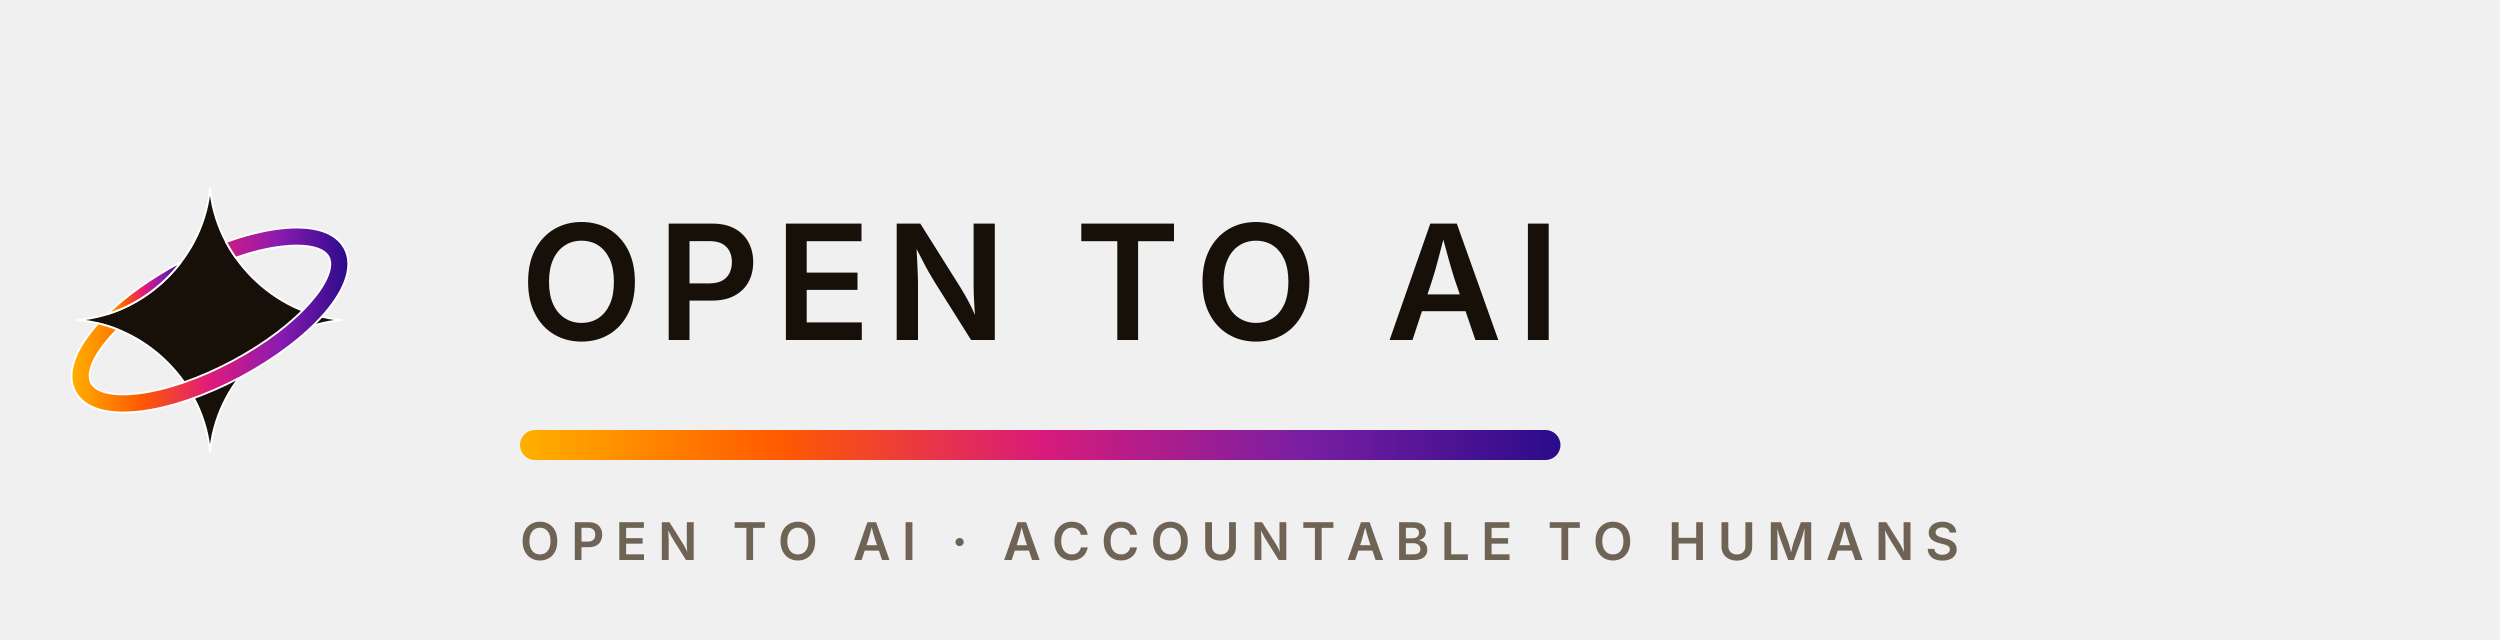
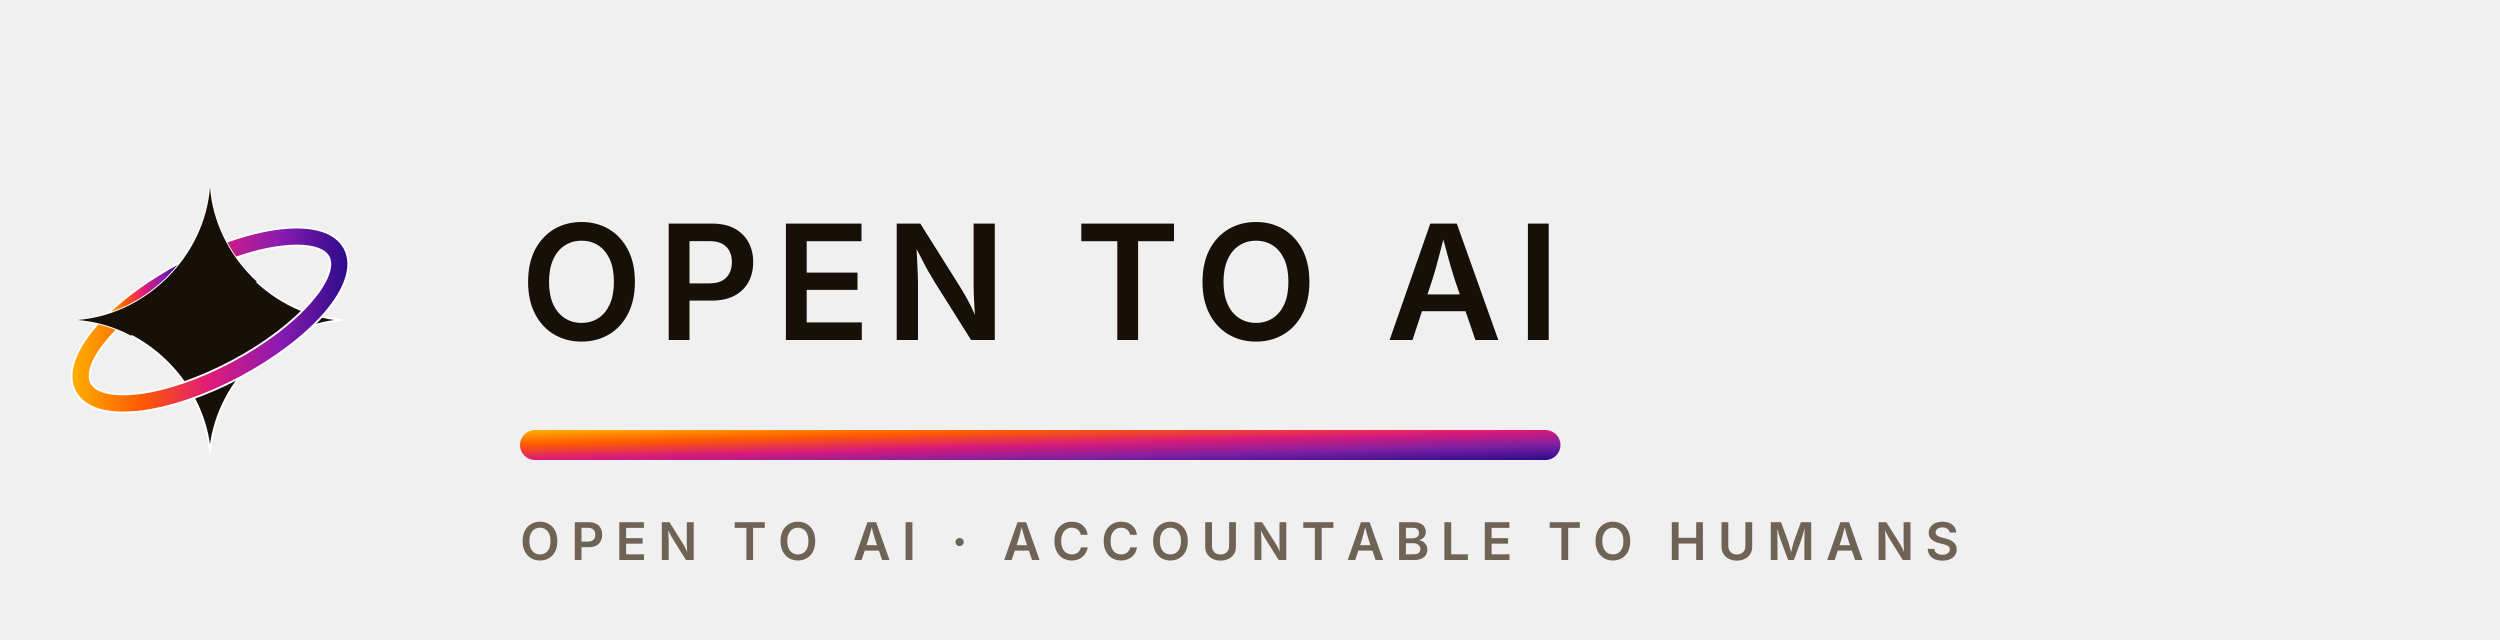
<svg xmlns="http://www.w3.org/2000/svg" width="250" height="64" viewBox="0 0 250 64" role="img">
  <defs>
    <linearGradient id="spec" x1="10" y1="6" x2="54" y2="58" gradientUnits="userSpaceOnUse">
      <stop offset="0" stop-color="#ffb000" />
      <stop offset=".27" stop-color="#ff6a00" />
      <stop offset=".52" stop-color="#e01b7a" />
      <stop offset=".74" stop-color="#8b1bb0" />
      <stop offset="1" stop-color="#2b0b8a" />
    </linearGradient>
-     <linearGradient id="specwide" x1="0" y1="0" x2="1" y2="0">
+     <linearGradient id="specwide" x1="0" y1="0" x2="1" y2="1">
      <stop offset="0" stop-color="#ffb000" />
      <stop offset=".25" stop-color="#ff5a00" />
      <stop offset=".5" stop-color="#d81b7a" />
      <stop offset=".75" stop-color="#7b1fa2" />
      <stop offset="1" stop-color="#2b0b8a" />
    </linearGradient>
  </defs>
  <g transform="translate(4.00 15.00) scale(0.09444)">
    <defs>
      <linearGradient id="g1m9" gradientUnits="userSpaceOnUse" x1="70.949" y1="146.286" x2="149.285" y2="146.286">
        <stop offset="0" stop-color="#FFB000" />
        <stop offset="0.25" stop-color="#FF5A00" />
        <stop offset="0.5" stop-color="#E01B7A" />
        <stop offset="0.75" stop-color="#8B1BB0" />
        <stop offset="1" stop-color="#2B0B8A" />
      </linearGradient>
      <linearGradient id="g2m9" gradientUnits="userSpaceOnUse" x1="33.495" y1="180" x2="326.505" y2="180">
        <stop offset="0" stop-color="#FFB000" />
        <stop offset="0.25" stop-color="#FF5A00" />
        <stop offset="0.5" stop-color="#E01B7A" />
        <stop offset="0.75" stop-color="#8B1BB0" />
        <stop offset="1" stop-color="#2B0B8A" />
      </linearGradient>
    </defs>
+     <clipPath id="ulm9" clipPathUnits="userSpaceOnUse">
+       <polygon points="-364.9,393.1 690.9,-57.1 494.8,-517.1 -561.1,-66.8" />
+     </clipPath>
    <path d="M180,39.4c-5.6,73.1-67.5,135-140.6,140.6c73.1,5.6,135,67.5,140.6,140.6c5.6-73.1,67.5-135,140.6-140.6C247.5,174.4,185.6,112.5,180,39.4z" fill="#171008" stroke="#FFFFFF" stroke-width="2" />
    <path d="M149.3,118.6c-0.5,0.3-1,0.5-1.5,0.8c-30,16-56.7,35-76.8,54.5C102.1,164.3,129.6,144.5,149.3,118.6z" fill="url(#g1m9)" stroke="#FFFFFF" stroke-width="2" />
    <path d="M322.5,104.2c-9.4-17.7-33.7-25.1-68.5-21c-17.5,2.1-36.9,6.9-57,14.2c3.1,5.8,6.5,11.3,10.3,16.6c17.3-6,33.9-10.1,49-11.8c5.6-0.7,10.8-1,15.6-1c17.4,0,29.6,4.2,33.7,12c5.3,9.9-1.6,27.5-18.5,47c-19.3,22.4-49.1,45-83.9,63.5c-34.8,18.5-70.2,30.6-99.6,34.1c-25.6,3-44-1.1-49.3-11c-5.3-9.9,1.6-27.5,18.5-47c2.8-3.3,5.9-6.6,9.1-9.8c-6.6-2.6-13.4-4.8-20.3-6.4c-1.1,1.3-2.3,2.5-3.4,3.8c-22.8,26.5-30.3,50.8-20.9,68.5c7.7,14.5,25.4,22.1,50.8,22.1c5.5,0,11.5-0.4,17.7-1.1c31.7-3.8,69.5-16.6,106.3-36.2c36.8-19.6,68.6-43.7,89.5-67.9C324.5,146.2,331.9,121.9,322.5,104.2z" fill="url(#g2m9)" stroke="#FFFFFF" stroke-width="2" />
+     <path d="M180,39.4c-5.6,73.1-67.5,135-140.6,140.6c73.1,5.6,135,67.5,140.6,140.6c5.6-73.1,67.5-135,140.6-140.6C247.5,174.4,185.6,112.5,180,39.4z" fill="#171008" clip-path="url(#ulm9)" />
  </g>
  <path d="M58.15 34.16Q56.63 34.16 55.42 33.45Q54.21 32.74 53.51 31.40Q52.81 30.06 52.81 28.19Q52.81 26.30 53.51 24.96Q54.21 23.63 55.42 22.91Q56.63 22.20 58.15 22.20Q59.68 22.20 60.89 22.91Q62.09 23.63 62.79 24.96Q63.49 26.30 63.49 28.19Q63.49 30.06 62.79 31.40Q62.09 32.74 60.89 33.45Q59.68 34.16 58.15 34.16ZM58.15 32.29Q59.10 32.29 59.83 31.82Q60.56 31.34 60.98 30.43Q61.39 29.51 61.39 28.19Q61.39 26.85 60.98 25.93Q60.56 25.02 59.83 24.54Q59.10 24.07 58.15 24.07Q57.20 24.07 56.47 24.55Q55.74 25.02 55.32 25.94Q54.90 26.86 54.90 28.19Q54.90 29.51 55.32 30.43Q55.74 31.34 56.47 31.81Q57.20 32.29 58.15 32.29Z M66.87 34.00V22.36H71.22Q72.56 22.36 73.47 22.86Q74.38 23.36 74.85 24.23Q75.32 25.10 75.32 26.21Q75.32 27.33 74.85 28.20Q74.38 29.06 73.46 29.56Q72.54 30.06 71.19 30.06H68.30V28.34H70.91Q71.71 28.34 72.21 28.07Q72.71 27.80 72.95 27.31Q73.19 26.83 73.19 26.21Q73.19 25.59 72.95 25.12Q72.71 24.64 72.21 24.37Q71.70 24.11 70.90 24.11H68.95V34.00Z M78.59 34.00V22.36H86.15V24.12H80.67V27.26H85.75V28.99H80.67V32.24H86.18V34.00Z M89.67 34.00V22.36H92.03L96.06 28.77Q96.31 29.17 96.59 29.67Q96.88 30.18 97.18 30.80Q97.48 31.42 97.78 32.18H97.55Q97.49 31.52 97.45 30.83Q97.41 30.14 97.38 29.52Q97.36 28.89 97.36 28.47V22.36H99.48V34.00H97.11L93.48 28.23Q93.14 27.67 92.83 27.13Q92.53 26.60 92.18 25.91Q91.82 25.23 91.33 24.27H91.62Q91.67 25.12 91.71 25.89Q91.75 26.65 91.77 27.25Q91.80 27.85 91.80 28.22V34.00Z M108.13 24.12V22.36H117.40V24.12H113.81V34.00H111.73V24.12Z M125.60 34.16Q124.07 34.16 122.86 33.45Q121.65 32.74 120.95 31.40Q120.25 30.06 120.25 28.19Q120.25 26.30 120.95 24.96Q121.65 23.63 122.86 22.91Q124.07 22.20 125.60 22.20Q127.13 22.20 128.33 22.91Q129.54 23.63 130.24 24.96Q130.94 26.30 130.94 28.19Q130.94 30.06 130.24 31.40Q129.54 32.74 128.33 33.45Q127.13 34.16 125.60 34.16ZM125.60 32.29Q126.55 32.29 127.28 31.82Q128.01 31.34 128.43 30.43Q128.84 29.51 128.84 28.19Q128.84 26.85 128.43 25.93Q128.01 25.02 127.28 24.54Q126.55 24.07 125.60 24.07Q124.65 24.07 123.92 24.55Q123.18 25.02 122.77 25.94Q122.35 26.86 122.35 28.19Q122.35 29.51 122.77 30.43Q123.18 31.34 123.92 31.81Q124.65 32.29 125.60 32.29Z M138.96 34.00 143.03 22.36H145.68L149.83 34.00H147.54L145.47 27.95Q145.17 27.02 144.84 25.83Q144.51 24.65 144.11 23.14H144.55Q144.16 24.66 143.84 25.85Q143.53 27.05 143.24 27.95L141.25 34.00ZM141.33 31.12V29.44H147.46V31.12Z M154.87 22.36V34.00H152.79V22.36Z" fill="#171008" />
  <rect x="52.0" y="43" width="104.045" height="3" rx="1.5" fill="url(#specwide)" />
  <path d="M54.00 56.05Q53.50 56.05 53.11 55.82Q52.72 55.59 52.49 55.15Q52.26 54.72 52.26 54.11Q52.26 53.50 52.49 53.06Q52.72 52.63 53.11 52.40Q53.50 52.17 54.00 52.17Q54.50 52.17 54.89 52.40Q55.28 52.63 55.51 53.06Q55.73 53.50 55.73 54.11Q55.73 54.72 55.51 55.16Q55.28 55.59 54.89 55.82Q54.50 56.05 54.00 56.05ZM54.00 55.44Q54.31 55.44 54.55 55.29Q54.78 55.14 54.92 54.84Q55.05 54.54 55.05 54.11Q55.05 53.68 54.92 53.38Q54.78 53.08 54.55 52.93Q54.31 52.77 54.00 52.77Q53.69 52.77 53.45 52.93Q53.21 53.08 53.08 53.38Q52.94 53.68 52.94 54.11Q52.94 54.54 53.08 54.84Q53.21 55.14 53.45 55.29Q53.69 55.44 54.00 55.44Z M57.48 56.00V52.22H58.89Q59.33 52.22 59.62 52.38Q59.92 52.54 60.07 52.83Q60.22 53.11 60.22 53.47Q60.22 53.83 60.07 54.11Q59.92 54.40 59.62 54.56Q59.32 54.72 58.88 54.72H57.94V54.16H58.79Q59.05 54.16 59.21 54.07Q59.38 53.98 59.45 53.83Q59.53 53.67 59.53 53.47Q59.53 53.27 59.45 53.11Q59.38 52.96 59.21 52.87Q59.05 52.78 58.79 52.78H58.15V56.00Z M61.93 56.00V52.22H64.39V52.79H62.61V53.81H64.26V54.37H62.61V55.43H64.40V56.00Z M66.18 56.00V52.22H66.95L68.25 54.30Q68.34 54.43 68.43 54.59Q68.52 54.76 68.62 54.96Q68.72 55.16 68.81 55.41H68.74Q68.72 55.19 68.71 54.97Q68.69 54.74 68.68 54.54Q68.68 54.34 68.68 54.20V52.22H69.37V56.00H68.60L67.42 54.12Q67.31 53.94 67.21 53.77Q67.11 53.59 66.99 53.37Q66.88 53.15 66.72 52.84H66.81Q66.83 53.11 66.84 53.36Q66.85 53.61 66.86 53.81Q66.87 54.00 66.87 54.12V56.00Z M73.47 52.79V52.22H76.48V52.79H75.31V56.00H74.64V52.79Z M79.79 56.05Q79.29 56.05 78.90 55.82Q78.51 55.59 78.28 55.15Q78.05 54.72 78.05 54.11Q78.05 53.50 78.28 53.06Q78.51 52.63 78.90 52.40Q79.29 52.17 79.79 52.17Q80.29 52.17 80.68 52.40Q81.07 52.63 81.30 53.06Q81.52 53.50 81.52 54.11Q81.52 54.72 81.30 55.16Q81.07 55.59 80.68 55.82Q80.29 56.05 79.79 56.05ZM79.79 55.44Q80.10 55.44 80.34 55.29Q80.57 55.14 80.71 54.84Q80.84 54.54 80.84 54.11Q80.84 53.68 80.71 53.38Q80.57 53.08 80.34 52.93Q80.10 52.77 79.79 52.77Q79.48 52.77 79.24 52.93Q79.00 53.08 78.87 53.38Q78.73 53.68 78.73 54.11Q78.73 54.54 78.87 54.84Q79.00 55.14 79.24 55.29Q79.48 55.44 79.79 55.44Z M85.42 56.00 86.74 52.22H87.61L88.95 56.00H88.21L87.54 54.04Q87.44 53.73 87.33 53.35Q87.23 52.96 87.10 52.47H87.24Q87.11 52.97 87.01 53.35Q86.91 53.74 86.81 54.04L86.16 56.00ZM86.19 55.06V54.52H88.19V55.06Z M91.24 52.22V56.00H90.56V52.22Z M95.96 54.61Q95.79 54.61 95.67 54.49Q95.55 54.38 95.55 54.21Q95.55 54.03 95.67 53.92Q95.79 53.80 95.96 53.80Q96.13 53.80 96.25 53.92Q96.37 54.03 96.37 54.21Q96.37 54.38 96.25 54.49Q96.13 54.61 95.96 54.61Z M100.42 56.00 101.75 52.22H102.61L103.96 56.00H103.21L102.54 54.04Q102.44 53.73 102.33 53.35Q102.23 52.96 102.10 52.47H102.24Q102.11 52.97 102.01 53.35Q101.91 53.74 101.82 54.04L101.17 56.00ZM101.19 55.06V54.52H103.19V55.06Z M107.17 56.05Q106.68 56.05 106.29 55.82Q105.89 55.59 105.67 55.15Q105.44 54.72 105.44 54.11Q105.44 53.50 105.67 53.06Q105.90 52.63 106.29 52.40Q106.68 52.17 107.17 52.17Q107.48 52.17 107.76 52.25Q108.03 52.34 108.24 52.51Q108.45 52.68 108.59 52.92Q108.72 53.17 108.77 53.48H108.08Q108.05 53.31 107.97 53.18Q107.89 53.05 107.77 52.96Q107.65 52.87 107.50 52.82Q107.35 52.77 107.18 52.77Q106.87 52.77 106.63 52.93Q106.39 53.09 106.26 53.38Q106.12 53.68 106.12 54.11Q106.12 54.54 106.26 54.84Q106.40 55.14 106.64 55.29Q106.88 55.44 107.18 55.44Q107.35 55.44 107.50 55.40Q107.65 55.35 107.77 55.26Q107.89 55.17 107.97 55.04Q108.05 54.91 108.09 54.74H108.77Q108.73 55.01 108.60 55.25Q108.48 55.49 108.27 55.67Q108.06 55.85 107.79 55.95Q107.51 56.05 107.17 56.05Z M112.11 56.05Q111.61 56.05 111.22 55.82Q110.83 55.59 110.60 55.15Q110.37 54.72 110.37 54.11Q110.37 53.50 110.60 53.06Q110.83 52.63 111.22 52.40Q111.61 52.17 112.11 52.17Q112.42 52.17 112.69 52.25Q112.96 52.34 113.17 52.51Q113.38 52.68 113.52 52.92Q113.65 53.17 113.70 53.48H113.02Q112.98 53.31 112.90 53.18Q112.82 53.05 112.70 52.96Q112.59 52.87 112.44 52.82Q112.29 52.77 112.12 52.77Q111.81 52.77 111.57 52.93Q111.33 53.09 111.19 53.38Q111.06 53.68 111.06 54.11Q111.06 54.54 111.19 54.84Q111.33 55.14 111.57 55.29Q111.81 55.44 112.11 55.44Q112.28 55.44 112.43 55.40Q112.58 55.35 112.70 55.26Q112.82 55.17 112.90 55.04Q112.99 54.91 113.02 54.74H113.70Q113.66 55.01 113.54 55.25Q113.41 55.49 113.20 55.67Q112.99 55.85 112.72 55.95Q112.44 56.05 112.11 56.05Z M117.04 56.05Q116.55 56.05 116.15 55.82Q115.76 55.59 115.53 55.15Q115.31 54.72 115.31 54.11Q115.31 53.50 115.53 53.06Q115.76 52.63 116.15 52.40Q116.55 52.17 117.04 52.17Q117.54 52.17 117.93 52.40Q118.32 52.63 118.55 53.06Q118.78 53.50 118.78 54.11Q118.78 54.72 118.55 55.16Q118.32 55.59 117.93 55.82Q117.54 56.05 117.04 56.05ZM117.04 55.44Q117.35 55.44 117.59 55.29Q117.83 55.14 117.96 54.84Q118.10 54.54 118.10 54.11Q118.10 53.68 117.96 53.38Q117.83 53.08 117.59 52.93Q117.35 52.77 117.04 52.77Q116.73 52.77 116.50 52.93Q116.26 53.08 116.12 53.38Q115.99 53.68 115.99 54.11Q115.99 54.54 116.12 54.84Q116.26 55.14 116.50 55.29Q116.73 55.44 117.04 55.44Z M122.06 56.06Q121.59 56.06 121.25 55.88Q120.90 55.71 120.71 55.40Q120.52 55.09 120.52 54.69V52.22H121.20V54.63Q121.20 54.87 121.30 55.05Q121.41 55.24 121.60 55.34Q121.79 55.45 122.06 55.45Q122.32 55.45 122.51 55.34Q122.70 55.24 122.81 55.05Q122.91 54.87 122.91 54.63V52.22H123.59V54.69Q123.59 55.09 123.40 55.40Q123.21 55.71 122.86 55.88Q122.52 56.06 122.06 56.06Z M125.45 56.00V52.22H126.21L127.52 54.30Q127.60 54.43 127.70 54.59Q127.79 54.76 127.89 54.96Q127.98 55.16 128.08 55.41H128.01Q127.99 55.19 127.97 54.97Q127.96 54.74 127.95 54.54Q127.95 54.34 127.95 54.20V52.22H128.63V56.00H127.87L126.69 54.12Q126.57 53.94 126.47 53.77Q126.37 53.59 126.26 53.37Q126.15 53.15 125.98 52.84H126.08Q126.09 53.11 126.11 53.36Q126.12 53.61 126.13 53.81Q126.14 54.00 126.14 54.12V56.00Z M130.33 52.79V52.22H133.34V52.79H132.17V56.00H131.49V52.79Z M134.77 56.00 136.10 52.22H136.96L138.31 56.00H137.56L136.89 54.04Q136.79 53.73 136.68 53.35Q136.58 52.96 136.45 52.47H136.59Q136.46 52.97 136.36 53.35Q136.26 53.74 136.17 54.04L135.52 56.00ZM135.54 55.06V54.52H137.54V55.06Z M139.91 56.00V52.22H141.36Q141.77 52.22 142.04 52.35Q142.31 52.47 142.45 52.70Q142.58 52.92 142.58 53.20Q142.58 53.43 142.49 53.59Q142.40 53.76 142.25 53.86Q142.10 53.96 141.92 54.01V54.04Q142.12 54.05 142.31 54.16Q142.49 54.28 142.61 54.48Q142.73 54.68 142.73 54.97Q142.73 55.26 142.59 55.50Q142.44 55.73 142.16 55.86Q141.87 56.00 141.44 56.00ZM140.59 55.43H141.33Q141.71 55.43 141.87 55.29Q142.04 55.14 142.04 54.92Q142.04 54.75 141.96 54.61Q141.87 54.48 141.72 54.40Q141.57 54.32 141.35 54.32H140.59ZM140.59 53.83H141.27Q141.45 53.83 141.60 53.76Q141.74 53.70 141.82 53.58Q141.90 53.45 141.90 53.29Q141.90 53.07 141.75 52.92Q141.59 52.78 141.29 52.78H140.59Z M144.44 56.00V52.22H145.12V55.43H146.79V56.00Z M148.48 56.00V52.22H150.94V52.79H149.16V53.81H150.81V54.37H149.16V55.43H150.95V56.00Z M154.97 52.79V52.22H157.98V52.79H156.82V56.00H156.14V52.79Z M161.29 56.05Q160.79 56.05 160.40 55.82Q160.01 55.59 159.78 55.15Q159.55 54.72 159.55 54.11Q159.55 53.50 159.78 53.06Q160.01 52.63 160.40 52.40Q160.79 52.17 161.29 52.17Q161.79 52.17 162.18 52.40Q162.57 52.63 162.80 53.06Q163.02 53.50 163.02 54.11Q163.02 54.72 162.80 55.16Q162.57 55.59 162.18 55.82Q161.79 56.05 161.29 56.05ZM161.29 55.44Q161.60 55.44 161.84 55.29Q162.07 55.14 162.21 54.84Q162.34 54.54 162.34 54.11Q162.34 53.68 162.21 53.38Q162.07 53.08 161.84 52.93Q161.60 52.77 161.29 52.77Q160.98 52.77 160.74 52.93Q160.51 53.08 160.37 53.38Q160.23 53.68 160.23 54.11Q160.23 54.54 160.37 54.84Q160.51 55.14 160.74 55.29Q160.98 55.44 161.29 55.44Z M167.18 56.00V52.22H167.86V53.78H169.62V52.22H170.29V56.00H169.62V54.35H167.86V56.00Z M173.69 56.06Q173.23 56.06 172.88 55.88Q172.54 55.71 172.35 55.40Q172.15 55.09 172.15 54.69V52.22H172.83V54.63Q172.83 54.87 172.94 55.05Q173.04 55.24 173.24 55.34Q173.43 55.45 173.69 55.45Q173.95 55.45 174.14 55.34Q174.33 55.24 174.44 55.05Q174.54 54.87 174.54 54.63V52.22H175.22V54.69Q175.22 55.09 175.03 55.40Q174.84 55.71 174.49 55.88Q174.15 56.06 173.69 56.06Z M177.08 56.00V52.22H178.10L178.82 54.17Q178.86 54.28 178.91 54.45Q178.95 54.62 179.00 54.82Q179.05 55.02 179.10 55.21Q179.14 55.39 179.17 55.54H179.03Q179.07 55.40 179.11 55.21Q179.15 55.02 179.20 54.83Q179.25 54.63 179.30 54.45Q179.35 54.28 179.38 54.17L180.09 52.22H181.12V56.00H180.44V54.09Q180.44 53.97 180.44 53.80Q180.45 53.62 180.45 53.43Q180.46 53.23 180.46 53.03Q180.47 52.82 180.47 52.64H180.51Q180.46 52.84 180.40 53.05Q180.35 53.26 180.29 53.46Q180.23 53.66 180.18 53.82Q180.12 53.98 180.09 54.09L179.39 56.00H178.81L178.10 54.09Q178.06 53.98 178.01 53.82Q177.96 53.66 177.90 53.47Q177.84 53.27 177.78 53.06Q177.72 52.85 177.66 52.64H177.72Q177.72 52.81 177.73 53.01Q177.73 53.21 177.74 53.41Q177.74 53.61 177.74 53.79Q177.75 53.96 177.75 54.09V56.00Z M182.72 56.00 184.04 52.22H184.91L186.25 56.00H185.51L184.84 54.04Q184.74 53.73 184.63 53.35Q184.53 52.96 184.40 52.47H184.54Q184.41 52.97 184.31 53.35Q184.21 53.74 184.11 54.04L183.47 56.00ZM183.49 55.06V54.52H185.49V55.06Z M187.86 56.00V52.22H188.63L189.94 54.30Q190.02 54.43 190.11 54.59Q190.20 54.76 190.30 54.96Q190.40 55.16 190.49 55.41H190.42Q190.40 55.19 190.39 54.97Q190.37 54.74 190.37 54.54Q190.36 54.34 190.36 54.20V52.22H191.05V56.00H190.28L189.10 54.12Q188.99 53.94 188.89 53.77Q188.79 53.59 188.67 53.37Q188.56 53.15 188.40 52.84H188.49Q188.51 53.11 188.52 53.36Q188.53 53.61 188.54 53.81Q188.55 54.00 188.55 54.12V56.00Z M194.24 56.06Q193.80 56.06 193.47 55.92Q193.15 55.78 192.97 55.52Q192.79 55.26 192.77 54.89H193.44Q193.45 55.09 193.56 55.22Q193.67 55.35 193.84 55.41Q194.02 55.48 194.23 55.48Q194.46 55.48 194.63 55.41Q194.80 55.34 194.89 55.22Q194.99 55.10 194.99 54.93Q194.99 54.79 194.91 54.69Q194.82 54.59 194.67 54.53Q194.51 54.46 194.31 54.41L193.88 54.30Q193.41 54.17 193.14 53.93Q192.87 53.68 192.87 53.28Q192.87 52.95 193.05 52.69Q193.23 52.44 193.55 52.30Q193.86 52.17 194.26 52.17Q194.66 52.17 194.96 52.31Q195.27 52.45 195.44 52.69Q195.61 52.94 195.62 53.25H194.96Q194.94 53.01 194.74 52.88Q194.55 52.74 194.25 52.74Q194.03 52.74 193.88 52.81Q193.72 52.87 193.64 52.98Q193.56 53.10 193.56 53.24Q193.56 53.40 193.66 53.50Q193.75 53.60 193.90 53.66Q194.05 53.72 194.20 53.76L194.56 53.85Q194.77 53.90 194.97 53.99Q195.16 54.07 195.32 54.20Q195.48 54.33 195.58 54.51Q195.67 54.69 195.67 54.94Q195.67 55.27 195.50 55.52Q195.33 55.78 195.01 55.92Q194.69 56.06 194.24 56.06Z" fill="#6f6355" />
</svg>
